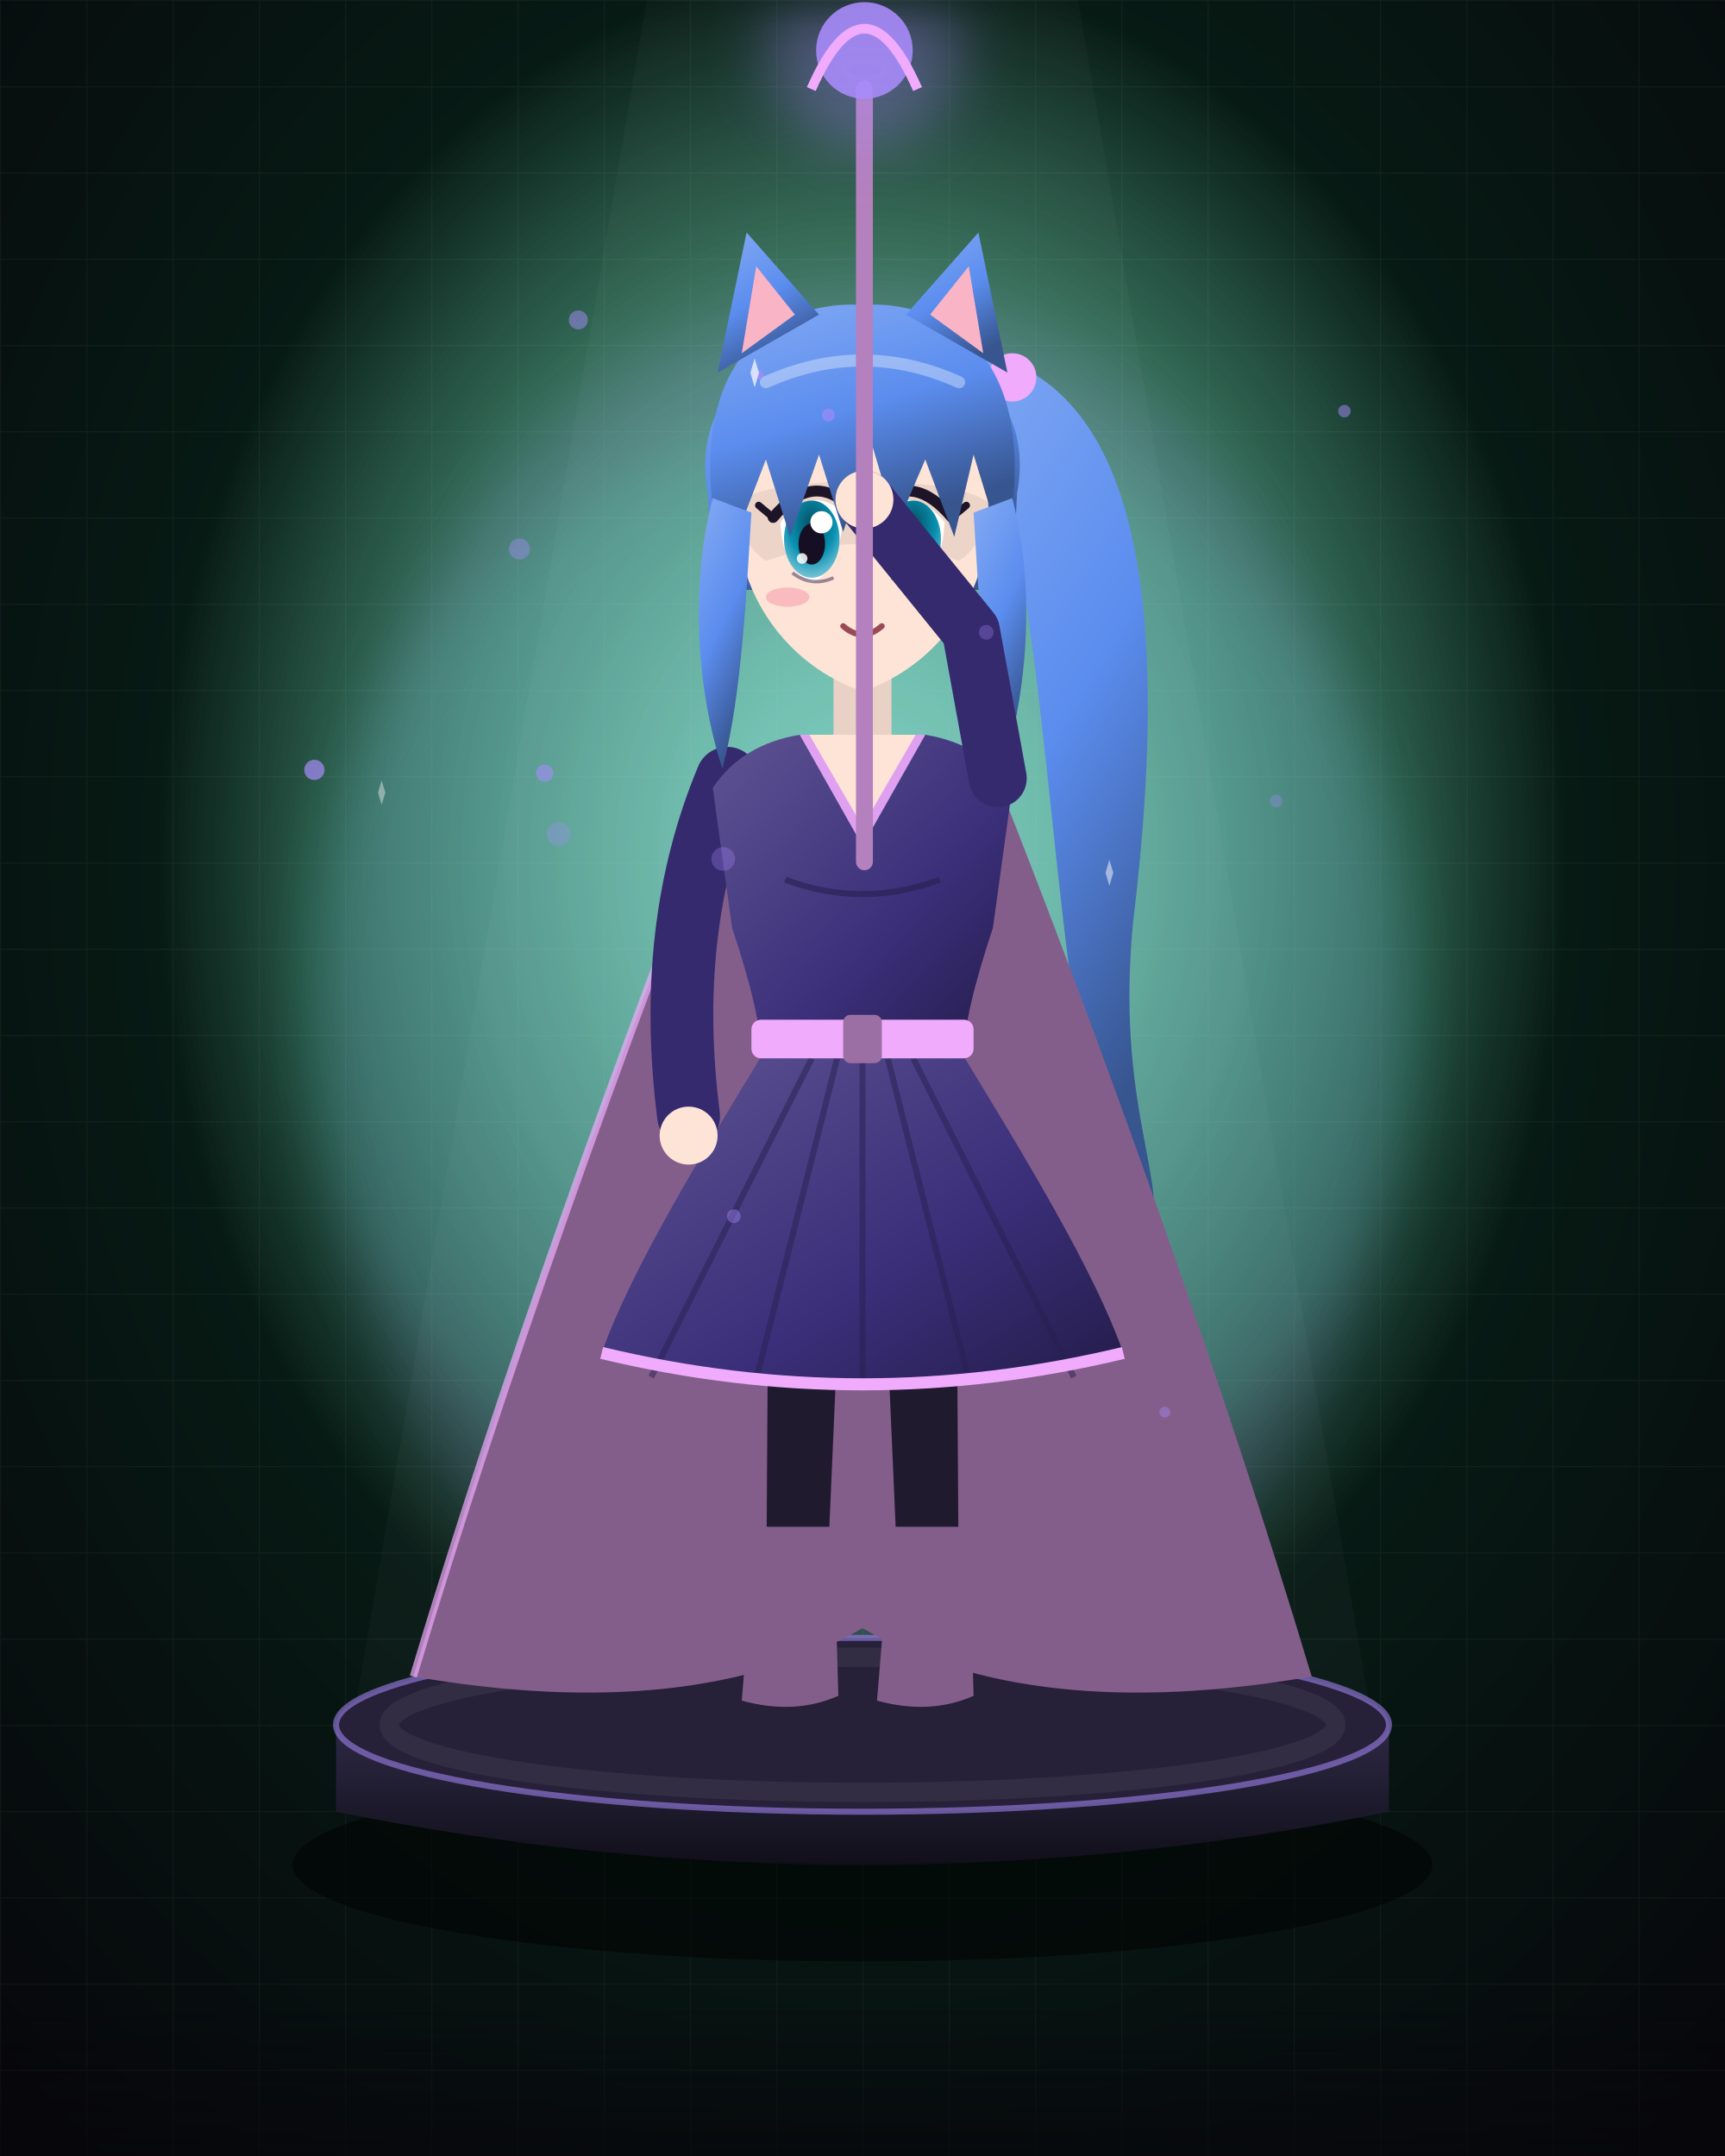
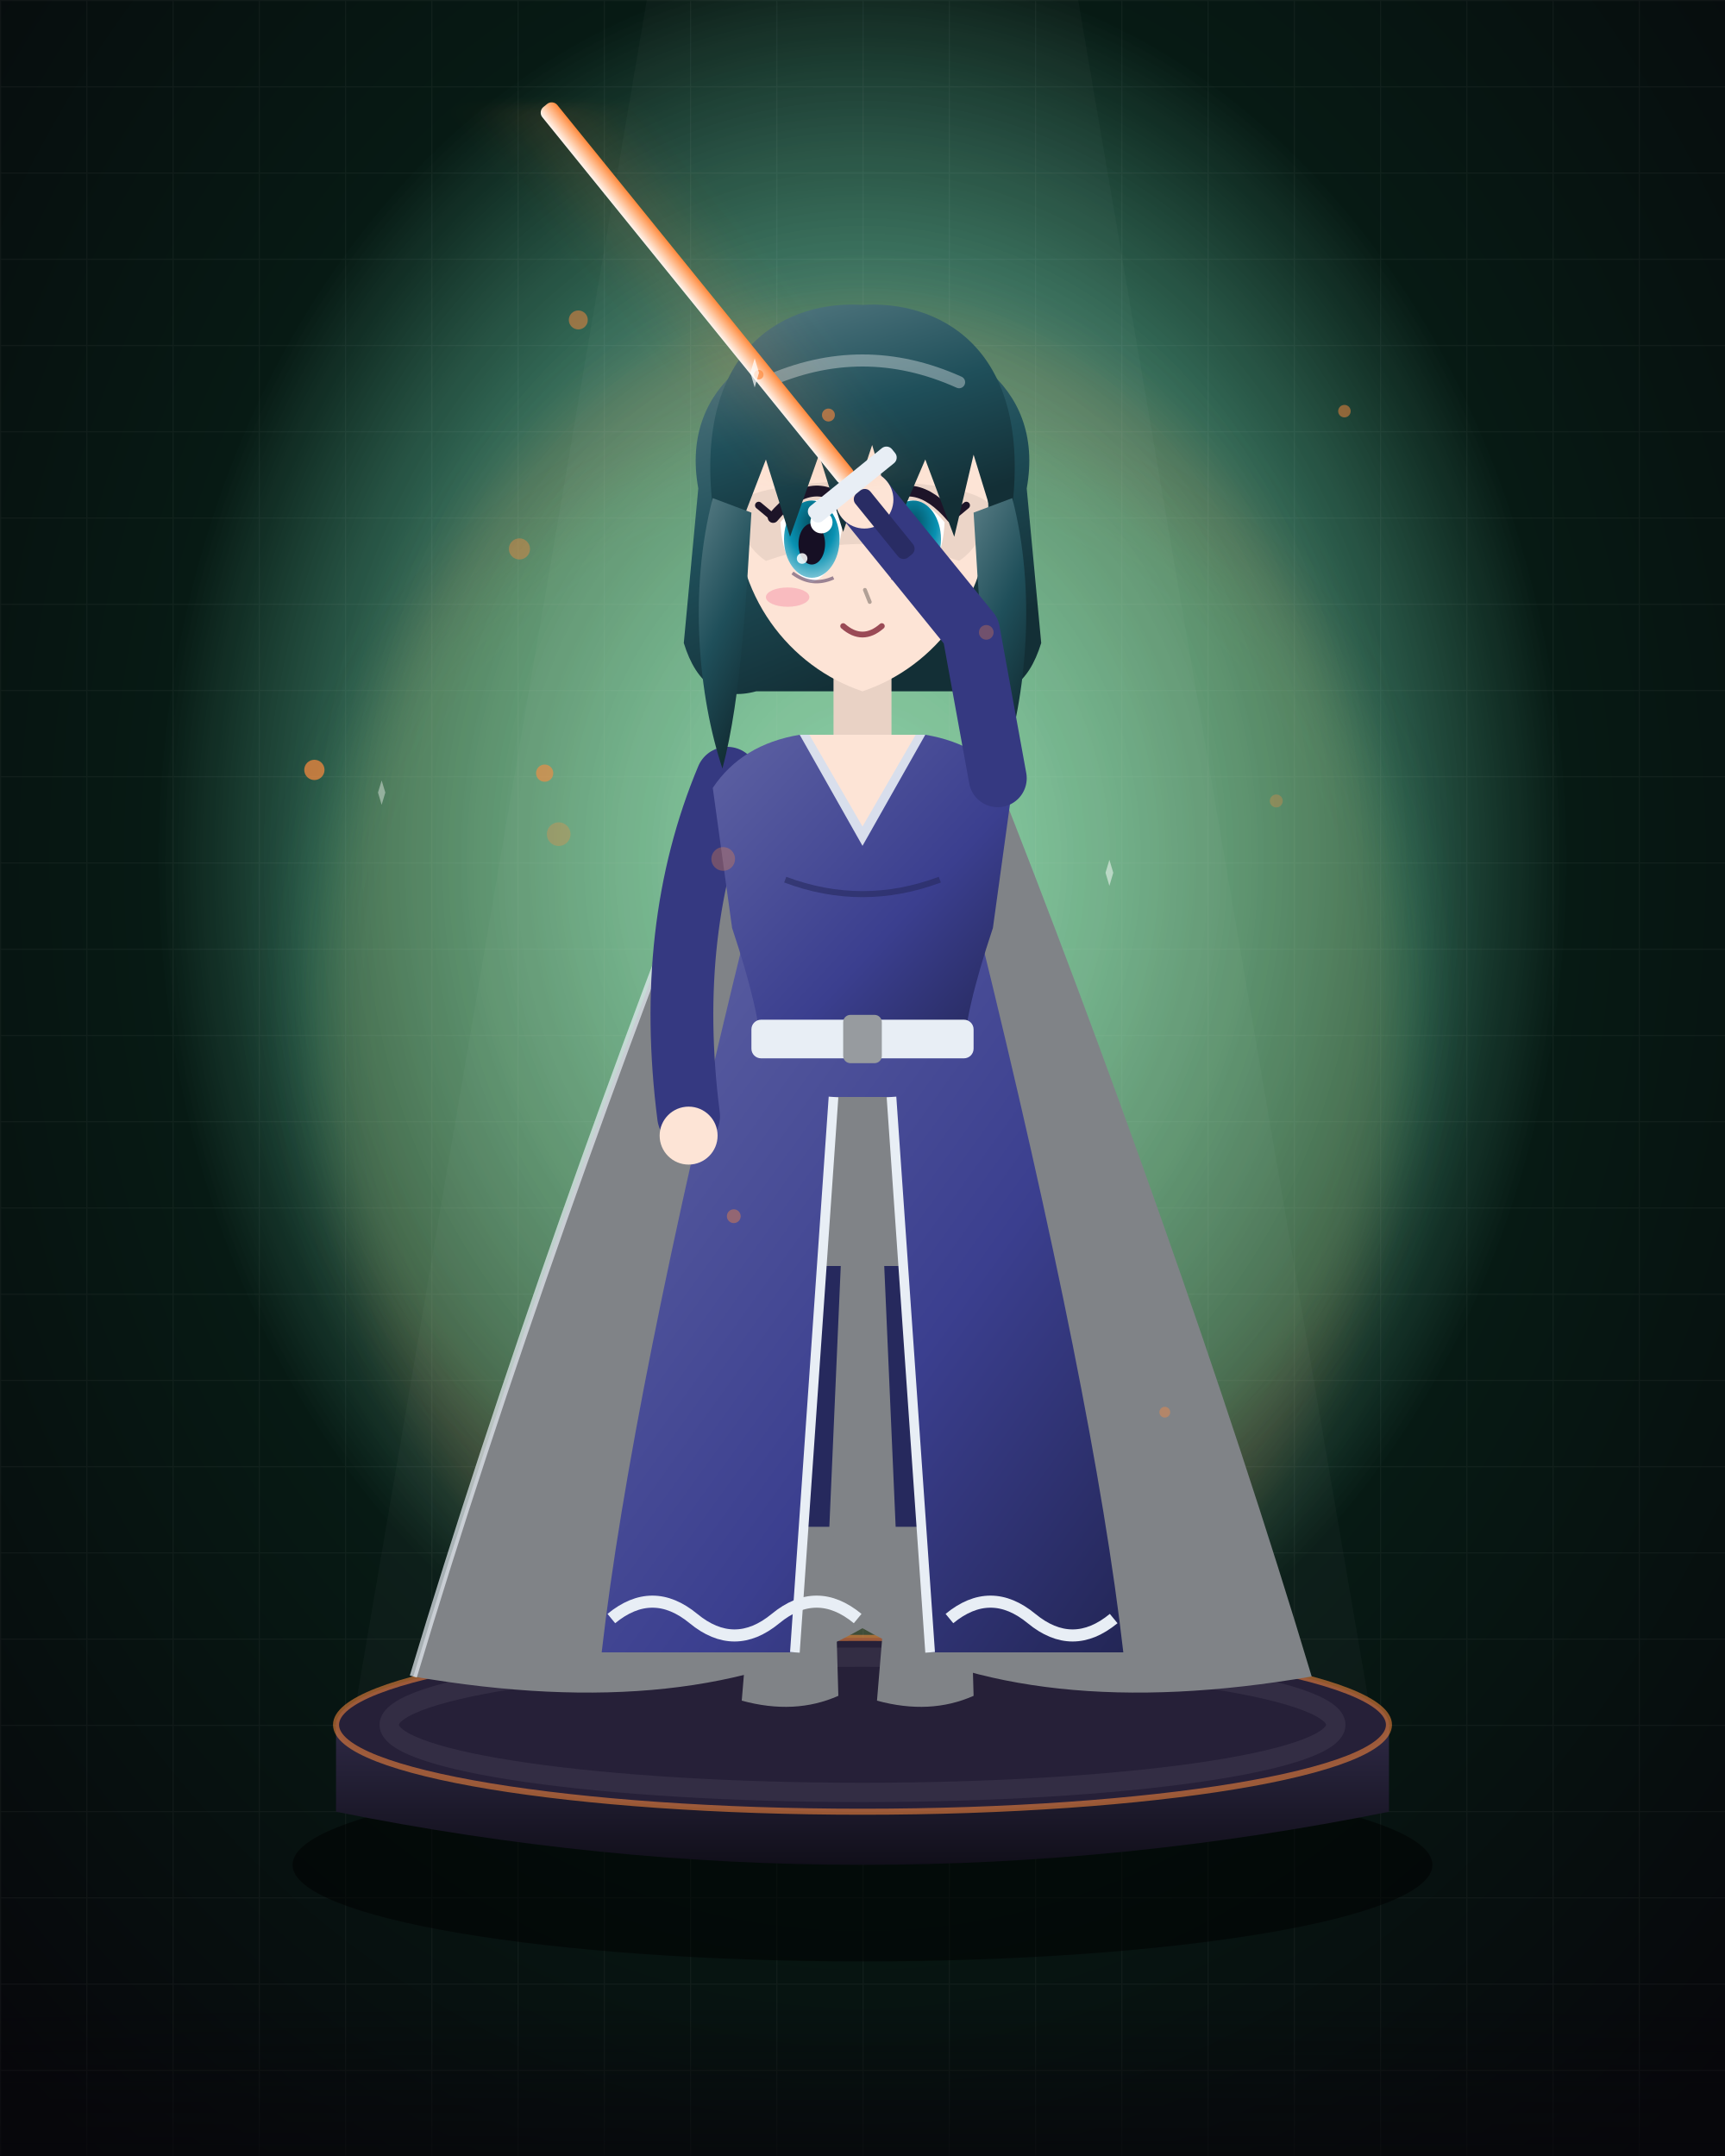
<svg xmlns="http://www.w3.org/2000/svg" viewBox="0 0 800 1000" role="img" aria-label="Demon Slayer Premium Scale Figure — original artwork">
  <defs>
    <radialGradient id="p1m8o4j8-bg" cx="50%" cy="40%" r="75%">
      <stop offset="0" stop-color="#34d399" stop-opacity=".55" />
      <stop offset=".55" stop-color="#071a14" />
      <stop offset="1" stop-color="#07070b" />
    </radialGradient>
    <linearGradient id="p1m8o4j8-body" x1="0" y1="0" x2="1" y2="1">
      <stop offset="0" stop-color="#34d399" />
      <stop offset="1" stop-color="#a78bfa" />
    </linearGradient>
    <linearGradient id="p1m8o4j8-base" x1="0" y1="0" x2="0" y2="1">
      <stop offset="0" stop-color="#2e2945" />
      <stop offset="1" stop-color="#110f1a" />
    </linearGradient>
    <filter id="p1m8o4j8-glow" x="-50%" y="-50%" width="200%" height="200%">
      <feGaussianBlur stdDeviation="14" />
    </filter>
    <linearGradient id="p1m8o4j8-floor" x1="0" y1="0" x2="0" y2="1">
      <stop offset="0" stop-color="#07070b" stop-opacity="0" />
      <stop offset="1" stop-color="#07070b" stop-opacity=".7" />
    </linearGradient>
    <pattern id="p1m8o4j8-grid" width="40" height="40" patternUnits="userSpaceOnUse">
      <path d="M40 0H0V40" fill="none" stroke="#fff" stroke-opacity=".04" />
    </pattern>
  </defs>
  <rect width="800" height="1000" fill="url(#p1m8o4j8-bg)" />
  <rect width="800" height="1000" fill="url(#p1m8o4j8-grid)" />
  <circle cx="400" cy="460" r="260" fill="#34d399" opacity=".16" filter="url(#p1m8o4j8-glow)" />
  <defs>
    <linearGradient id="p1m8o4j8-hair" x1="0" y1="0" x2="0.4" y2="1">
-       <stop offset="0" stop-color="#84aaf3" />
-       <stop offset=".55" stop-color="#5b8def" />
-       <stop offset="1" stop-color="#37558f" />
+       <stop offset="0" stop-color="#577b83" />
+       <stop offset=".55" stop-color="#1f4f5a" />
+       <stop offset="1" stop-color="#132f36" />
    </linearGradient>
    <radialGradient id="p1m8o4j8-iris" cx="50%" cy="30%" r="70%">
      <stop offset="0" stop-color="#045062" />
      <stop offset=".6" stop-color="#0891b2" />
      <stop offset="1" stop-color="#77c3d5" />
    </radialGradient>
    <linearGradient id="p1m8o4j8-cloth" x1="0" y1="0" x2="1" y2="1">
-       <stop offset="0" stop-color="#5e5492" />
-       <stop offset=".6" stop-color="#3b2f7a" />
-       <stop offset="1" stop-color="#231c49" />
+       <stop offset="0" stop-color="#5e62a3" />
+       <stop offset=".6" stop-color="#3b3f8f" />
+       <stop offset="1" stop-color="#232656" />
    </linearGradient>
    <linearGradient id="p1m8o4j8-blade" x1="0" y1="0" x2="1" y2="0">
      <stop offset="0" stop-color="#ffffff" />
-       <stop offset="1" stop-color="#a78bfa" />
+       <stop offset="1" stop-color="#ff8a3d" />
    </linearGradient>
    <filter id="p1m8o4j8-soft" x="-80%" y="-80%" width="260%" height="260%">
      <feGaussianBlur stdDeviation="12" />
    </filter>
  </defs>
-   <ellipse cx="400" cy="470" rx="250" ry="330" fill="#a78bfa" opacity=".14" filter="url(#p1m8o4j8-soft)" />
+   <ellipse cx="400" cy="470" rx="250" ry="330" fill="#ff8a3d" opacity=".14" filter="url(#p1m8o4j8-soft)" />
  <path d="M300 0 L500 0 L640 820 L160 820Z" fill="#fff" opacity=".025" />
  <g>
    <g transform="translate(400 800) scale(1.12) translate(-400 -800)">
      <ellipse cx="400" cy="858" rx="236" ry="40" fill="#000" opacity=".5" />
      <path d="M182 800 L182 836 Q400 880 618 836 L618 800Z" fill="url(#p1m8o4j8-base)" />
      <ellipse cx="400" cy="800" rx="218" ry="36" fill="#262038" />
-       <ellipse cx="400" cy="800" rx="218" ry="36" fill="none" stroke="#a78bfa" stroke-opacity=".55" stroke-width="2.5" />
+       <ellipse cx="400" cy="800" rx="218" ry="36" fill="none" stroke="#ff8a3d" stroke-opacity=".55" stroke-width="2.5" />
      <ellipse cx="400" cy="800" rx="196" ry="28" fill="none" stroke="#fff" stroke-opacity=".06" stroke-width="8" />
      <g>
        <g transform="translate(400 300)">
-           <path d="M30 -70 C110 -70 130 20 112 168.1 C104 252.2 132 280.2 116 310.2 C78 224.2 84 112.1 60 -10Z" fill="url(#p1m8o4j8-hair)" />
-           <circle cx="62" cy="-58" r="10" fill="#f0abfc" />
-           <path d="M-64 -10 C-80 -96 80 -96 64 -10 L62 30 L-62 30Z" fill="url(#p1m8o4j8-hair)" />
+           <path d="M-68 -12 C-84 -100 84 -100 68 -12 L74 52 Q66 78 44 72 L-44 72 Q-66 78 -74 52Z" fill="url(#p1m8o4j8-hair)" />
        </g>
-         <path d="M346 404 C300 520 250 660 214 780 Q330 800 400 760 Q470 800 586 780 C550 660 500 520 454 404Z" fill="#845e8b" />
-         <path d="M346 404 C300 520 250 660 214 780" stroke="#f0abfc" stroke-width="3" fill="none" opacity=".7" />
-         <path d="M361.0 610 L391.0 610 L384.0 770 L360.0 770Z" fill="#1f1a2e" />
-         <path d="M356.0 718 L388.0 718 L390.0 788 Q372.0 796 350.0 790Z" fill="#845e8b" />
-         <path d="M409.0 610 L439.0 610 L440.0 770 L416.0 770Z" fill="#1f1a2e" />
-         <path d="M412.0 718 L444.0 718 L446.0 788 Q428.0 796 406.0 790Z" fill="#845e8b" />
-         <path d="M360 520 C332 566 304 612 292 646 Q400 672 508 646 C496 612 468 566 440 520Z" fill="url(#p1m8o4j8-cloth)" />
-         <path d="M379 524 L312.5 656" stroke="#261f4f" stroke-width="2.5" opacity=".5" />
-         <path d="M389.5 524 L356.25 656" stroke="#261f4f" stroke-width="2.5" opacity=".5" />
-         <path d="M400 524 L400 656" stroke="#261f4f" stroke-width="2.5" opacity=".5" />
-         <path d="M410.5 524 L443.75 656" stroke="#261f4f" stroke-width="2.5" opacity=".5" />
-         <path d="M421 524 L487.5 656" stroke="#261f4f" stroke-width="2.5" opacity=".5" />
-         <path d="M292 646 Q400 672 508 646" stroke="#f0abfc" stroke-width="5" fill="none" />
-         <path d="M344 408 Q318 470 328 548" stroke="#352a6e" stroke-width="26" fill="none" stroke-linecap="round" />
+         <path d="M346 404 C300 520 250 660 214 780 Q330 800 400 760 Q470 800 586 780 C550 660 500 520 454 404Z" fill="#808387" />
+         <path d="M346 404 C300 520 250 660 214 780" stroke="#e8eef5" stroke-width="3" fill="none" opacity=".7" />
+         <path d="M361.0 610 L391.0 610 L384.0 770 L360.0 770Z" fill="#26295d" />
+         <path d="M356.0 718 L388.0 718 L390.0 788 Q372.0 796 350.0 790Z" fill="#808387" />
+         <path d="M409.0 610 L439.0 610 L440.0 770 L416.0 770Z" fill="#26295d" />
+         <path d="M412.0 718 L444.0 718 L446.0 788 Q428.0 796 406.0 790Z" fill="#808387" />
+         <path d="M352 470 C320 600 300 700 292 770 L372 770 L388 540 L412 540 L428 770 L508 770 C500 700 480 600 448 470Z" fill="url(#p1m8o4j8-cloth)" />
+         <path d="M388 540 L372 770 M412 540 L428 770" stroke="#e8eef5" stroke-width="4" />
+         <path d="M296 756 q17 -14 34 0 t34 0 t34 0 M436 756 q17 -14 34 0 t34 0" stroke="#e8eef5" stroke-width="5" fill="none" />
+         <path d="M344 408 Q318 470 328 548" stroke="#353981" stroke-width="26" fill="none" stroke-linecap="round" />
        <circle cx="328" cy="556" r="12" fill="#fde4d6" />
        <rect x="388" y="356" width="24" height="40" fill="#e9d2c5" />
        <path d="M338 412 Q350 394 374 390 L426 390 Q450 394 462 412 L454 470 Q442 506 442 522 L358 522 Q358 506 346 470Z" fill="url(#p1m8o4j8-cloth)" />
-         <path d="M374 390 L400 436 L426 390" fill="#f0abfc" opacity=".9" />
+         <path d="M374 390 L400 436 L426 390" fill="#e8eef5" opacity=".9" />
        <path d="M378 390 L400 428 L422 390" fill="#fde4d6" />
-         <rect x="354" y="508" width="92" height="16" rx="4" fill="#f0abfc" />
-         <rect x="392" y="506" width="16" height="20" rx="3" fill="#9c6fa4" />
-         <path d="M368 450 Q400 462 432 450" stroke="#261f4f" stroke-width="2.5" fill="none" opacity=".6" />
+         <rect x="354" y="508" width="92" height="16" rx="4" fill="#e8eef5" />
+         <rect x="392" y="506" width="16" height="20" rx="3" fill="#979b9f" />
+         <path d="M368 450 Q400 462 432 450" stroke="#26295d" stroke-width="2.5" fill="none" opacity=".6" />
        <g transform="translate(400 300)">
          <g>
            <path d="M-52 -6 C-54 32 -30 62 0 72 C30 62 54 32 52 -6 C52 -60 -52 -60 -52 -6Z" fill="#fde4d6" />
            <path d="M-52 -6 C-52 6 -46 14 -40 18 Q0 4 40 18 C46 14 52 6 52 -6 C40 -18 -40 -18 -52 -6Z" fill="#dfc9bc" opacity=".55" />
-             <path d="M-34 -24 Q-22 -31 -10 -26" stroke="#3b5c9b" stroke-width="2.6" fill="none" stroke-linecap="round" />
-             <path d="M34 -24 Q22 -31 10 -26" stroke="#3b5c9b" stroke-width="2.6" fill="none" stroke-linecap="round" />
+             <path d="M-34 -24 Q-22 -31 -10 -26" stroke="#14333b" stroke-width="2.6" fill="none" stroke-linecap="round" />
+             <path d="M34 -24 Q22 -31 10 -26" stroke="#14333b" stroke-width="2.6" fill="none" stroke-linecap="round" />
            <g>
              <path d="M-34 2 Q-21 -14 -8 -2 Q-9 22 -21 27 Q-33 22 -34 2Z" fill="#fff" />
              <ellipse cx="-21" cy="9" rx="11.5" ry="16" fill="url(#p1m8o4j8-iris)" />
              <ellipse cx="-21" cy="11" rx="5.5" ry="8.5" fill="#160f24" />
              <circle cx="-17" cy="2" r="4.6" fill="#fff" />
              <circle cx="-25" cy="17" r="2.2" fill="#fff" opacity=".85" />
              <path d="M-37 0 Q-21 -19 -6 -5" stroke="#1d1428" stroke-width="4.5" fill="none" stroke-linecap="round" />
              <path d="M-37 0 l-6 -5" stroke="#1d1428" stroke-width="3" stroke-linecap="round" />
              <path d="M-12 25 Q-21 29 -29 23" stroke="#5a4366" stroke-width="1.4" fill="none" opacity=".6" />
            </g>
            <g>
              <path d="M34 2 Q21 -14 8 -2 Q9 22 21 27 Q33 22 34 2Z" fill="#fff" />
              <ellipse cx="21" cy="9" rx="11.5" ry="16" fill="url(#p1m8o4j8-iris)" />
              <ellipse cx="21" cy="11" rx="5.5" ry="8.5" fill="#160f24" />
              <circle cx="17" cy="2" r="4.6" fill="#fff" />
              <circle cx="25" cy="17" r="2.2" fill="#fff" opacity=".85" />
              <path d="M37 0 Q21 -19 6 -5" stroke="#1d1428" stroke-width="4.5" fill="none" stroke-linecap="round" />
              <path d="M37 0 l6 -5" stroke="#1d1428" stroke-width="3" stroke-linecap="round" />
              <path d="M12 25 Q21 29 29 23" stroke="#5a4366" stroke-width="1.4" fill="none" opacity=".6" />
            </g>
            <path d="M1 30 l2 5" stroke="#b1a096" stroke-width="1.6" stroke-linecap="round" />
            <ellipse cx="-31" cy="33" rx="9" ry="4" fill="#f58aa4" opacity=".45" />
            <ellipse cx="31" cy="33" rx="9" ry="4" fill="#f58aa4" opacity=".45" />
            <path d="M-8 45 Q0 52 8 45" stroke="#9a4a56" stroke-width="2.4" fill="none" stroke-linecap="round" />
            <path d="M-62 -4 C-70 -72 -30 -90 0 -88 C30 -90 70 -72 62 -4 L54 0 L46 -26 L38 8 L26 -24 L14 4 L4 -30 L-8 6 L-18 -26 L-30 8 L-40 -24 L-50 2Z" fill="url(#p1m8o4j8-hair)" />
            <path d="M-62 -8 C-72 30 -68 74 -58 104 C-50 74 -48 30 -46 -2Z" fill="url(#p1m8o4j8-hair)" />
            <path d="M62 -8 C72 30 68 74 58 104 C50 74 48 30 46 -2Z" fill="url(#p1m8o4j8-hair)" />
            <path d="M-40 -56 Q0 -74 40 -56" stroke="#fff" stroke-opacity=".35" stroke-width="5" fill="none" stroke-linecap="round" />
-             <path d="M-60 -60 L-48 -118 L-18 -84Z" fill="url(#p1m8o4j8-hair)" />
-             <path d="M-50 -68 L-44 -104 L-28 -84Z" fill="#f9b4c6" />
-             <path d="M60 -60 L48 -118 L18 -84Z" fill="url(#p1m8o4j8-hair)" />
-             <path d="M50 -68 L44 -104 L28 -84Z" fill="#f9b4c6" />
          </g>
        </g>
-         <path d="M456 408 L444.9 347.0 L400.8 292.6" stroke="#352a6e" stroke-width="24" fill="none" stroke-linecap="round" stroke-linejoin="round" />
+         <path d="M456 408 L444.9 347.0 L400.8 292.6" stroke="#353981" stroke-width="24" fill="none" stroke-linecap="round" stroke-linejoin="round" />
        <circle cx="400.8" cy="292.6" r="12" fill="#fde4d6" />
-         <g>
-           <line x1="400.8" y1="442.6" x2="400.8" y2="122.6" stroke="#b480bd" stroke-width="7" stroke-linecap="round" />
-           <circle cx="400.8" cy="106.6" r="20" fill="#a78bfa" opacity=".9" />
-           <circle cx="400.8" cy="106.6" r="40" fill="#a78bfa" opacity=".35" filter="url(#p1m8o4j8-soft)" />
-           <path d="M378.8 122.6 Q400.8 72.6 422.8 122.6" stroke="#f0abfc" stroke-width="4" fill="none" />
+         <g transform="translate(400.8 292.6) rotate(-39.0)">
+           <rect x="-4" y="-210" width="8" height="200" rx="3" fill="url(#p1m8o4j8-blade)" />
+           <rect x="-4" y="-210" width="8" height="200" rx="3" fill="#ff8a3d" opacity=".35" filter="url(#p1m8o4j8-soft)" />
+           <rect x="-22" y="-12" width="44" height="8" rx="3" fill="#e8eef5" />
+           <rect x="-4" y="-4" width="8" height="34" rx="3" fill="#292c64" />
        </g>
      </g>
    </g>
  </g>
-   <circle cx="145.8" cy="357.1" r="4.7" fill="#a78bfa" opacity="0.7" />
+   <circle cx="145.8" cy="357.1" r="4.7" fill="#ff8a3d" opacity="0.7" />
  <path d="M514.5 398.8 L516.3 404.8 L514.5 410.9 L512.7 404.8Z" fill="#fff" opacity="0.5" />
-   <circle cx="351.9" cy="173.8" r="2.2" fill="#a78bfa" opacity="0.7" />
+   <circle cx="351.9" cy="173.8" r="2.2" fill="#ff8a3d" opacity="0.7" />
  <path d="M177.0 362.0 L178.7 367.6 L177.0 373.3 L175.3 367.6Z" fill="#fff" opacity="0.4" />
-   <circle cx="335.4" cy="398.4" r="5.5" fill="#a78bfa" opacity="0.3" />
-   <circle cx="591.9" cy="371.5" r="3.0" fill="#a78bfa" opacity="0.3" />
-   <circle cx="384.2" cy="192.5" r="3.0" fill="#a78bfa" opacity="0.6" />
+   <circle cx="335.4" cy="398.4" r="5.5" fill="#ff8a3d" opacity="0.3" />
+   <circle cx="591.9" cy="371.5" r="3.0" fill="#ff8a3d" opacity="0.3" />
+   <circle cx="384.2" cy="192.5" r="3.0" fill="#ff8a3d" opacity="0.6" />
  <path d="M350.0 166.2 L352.0 172.9 L350.0 179.7 L348.0 172.9Z" fill="#fff" opacity="0.7" />
-   <circle cx="240.9" cy="254.6" r="4.9" fill="#a78bfa" opacity="0.4" />
-   <circle cx="252.6" cy="358.6" r="4.0" fill="#a78bfa" opacity="0.6" />
-   <circle cx="540.2" cy="655.0" r="2.5" fill="#a78bfa" opacity="0.4" />
-   <circle cx="340.3" cy="564.1" r="3.2" fill="#a78bfa" opacity="0.4" />
-   <circle cx="457.4" cy="293.3" r="3.4" fill="#a78bfa" opacity="0.3" />
-   <circle cx="259.1" cy="386.9" r="5.5" fill="#a78bfa" opacity="0.3" />
-   <circle cx="268.2" cy="148.4" r="4.4" fill="#a78bfa" opacity="0.5" />
-   <circle cx="623.5" cy="190.7" r="2.9" fill="#a78bfa" opacity="0.5" />
+   <circle cx="240.9" cy="254.6" r="4.9" fill="#ff8a3d" opacity="0.4" />
+   <circle cx="252.6" cy="358.6" r="4.0" fill="#ff8a3d" opacity="0.6" />
+   <circle cx="540.2" cy="655.0" r="2.5" fill="#ff8a3d" opacity="0.4" />
+   <circle cx="340.3" cy="564.1" r="3.2" fill="#ff8a3d" opacity="0.4" />
+   <circle cx="457.4" cy="293.3" r="3.4" fill="#ff8a3d" opacity="0.3" />
+   <circle cx="259.1" cy="386.9" r="5.5" fill="#ff8a3d" opacity="0.3" />
+   <circle cx="268.2" cy="148.4" r="4.4" fill="#ff8a3d" opacity="0.5" />
+   <circle cx="623.5" cy="190.7" r="2.9" fill="#ff8a3d" opacity="0.5" />
  <rect y="930" width="800" height="70" fill="url(#p1m8o4j8-floor)" />
</svg>
